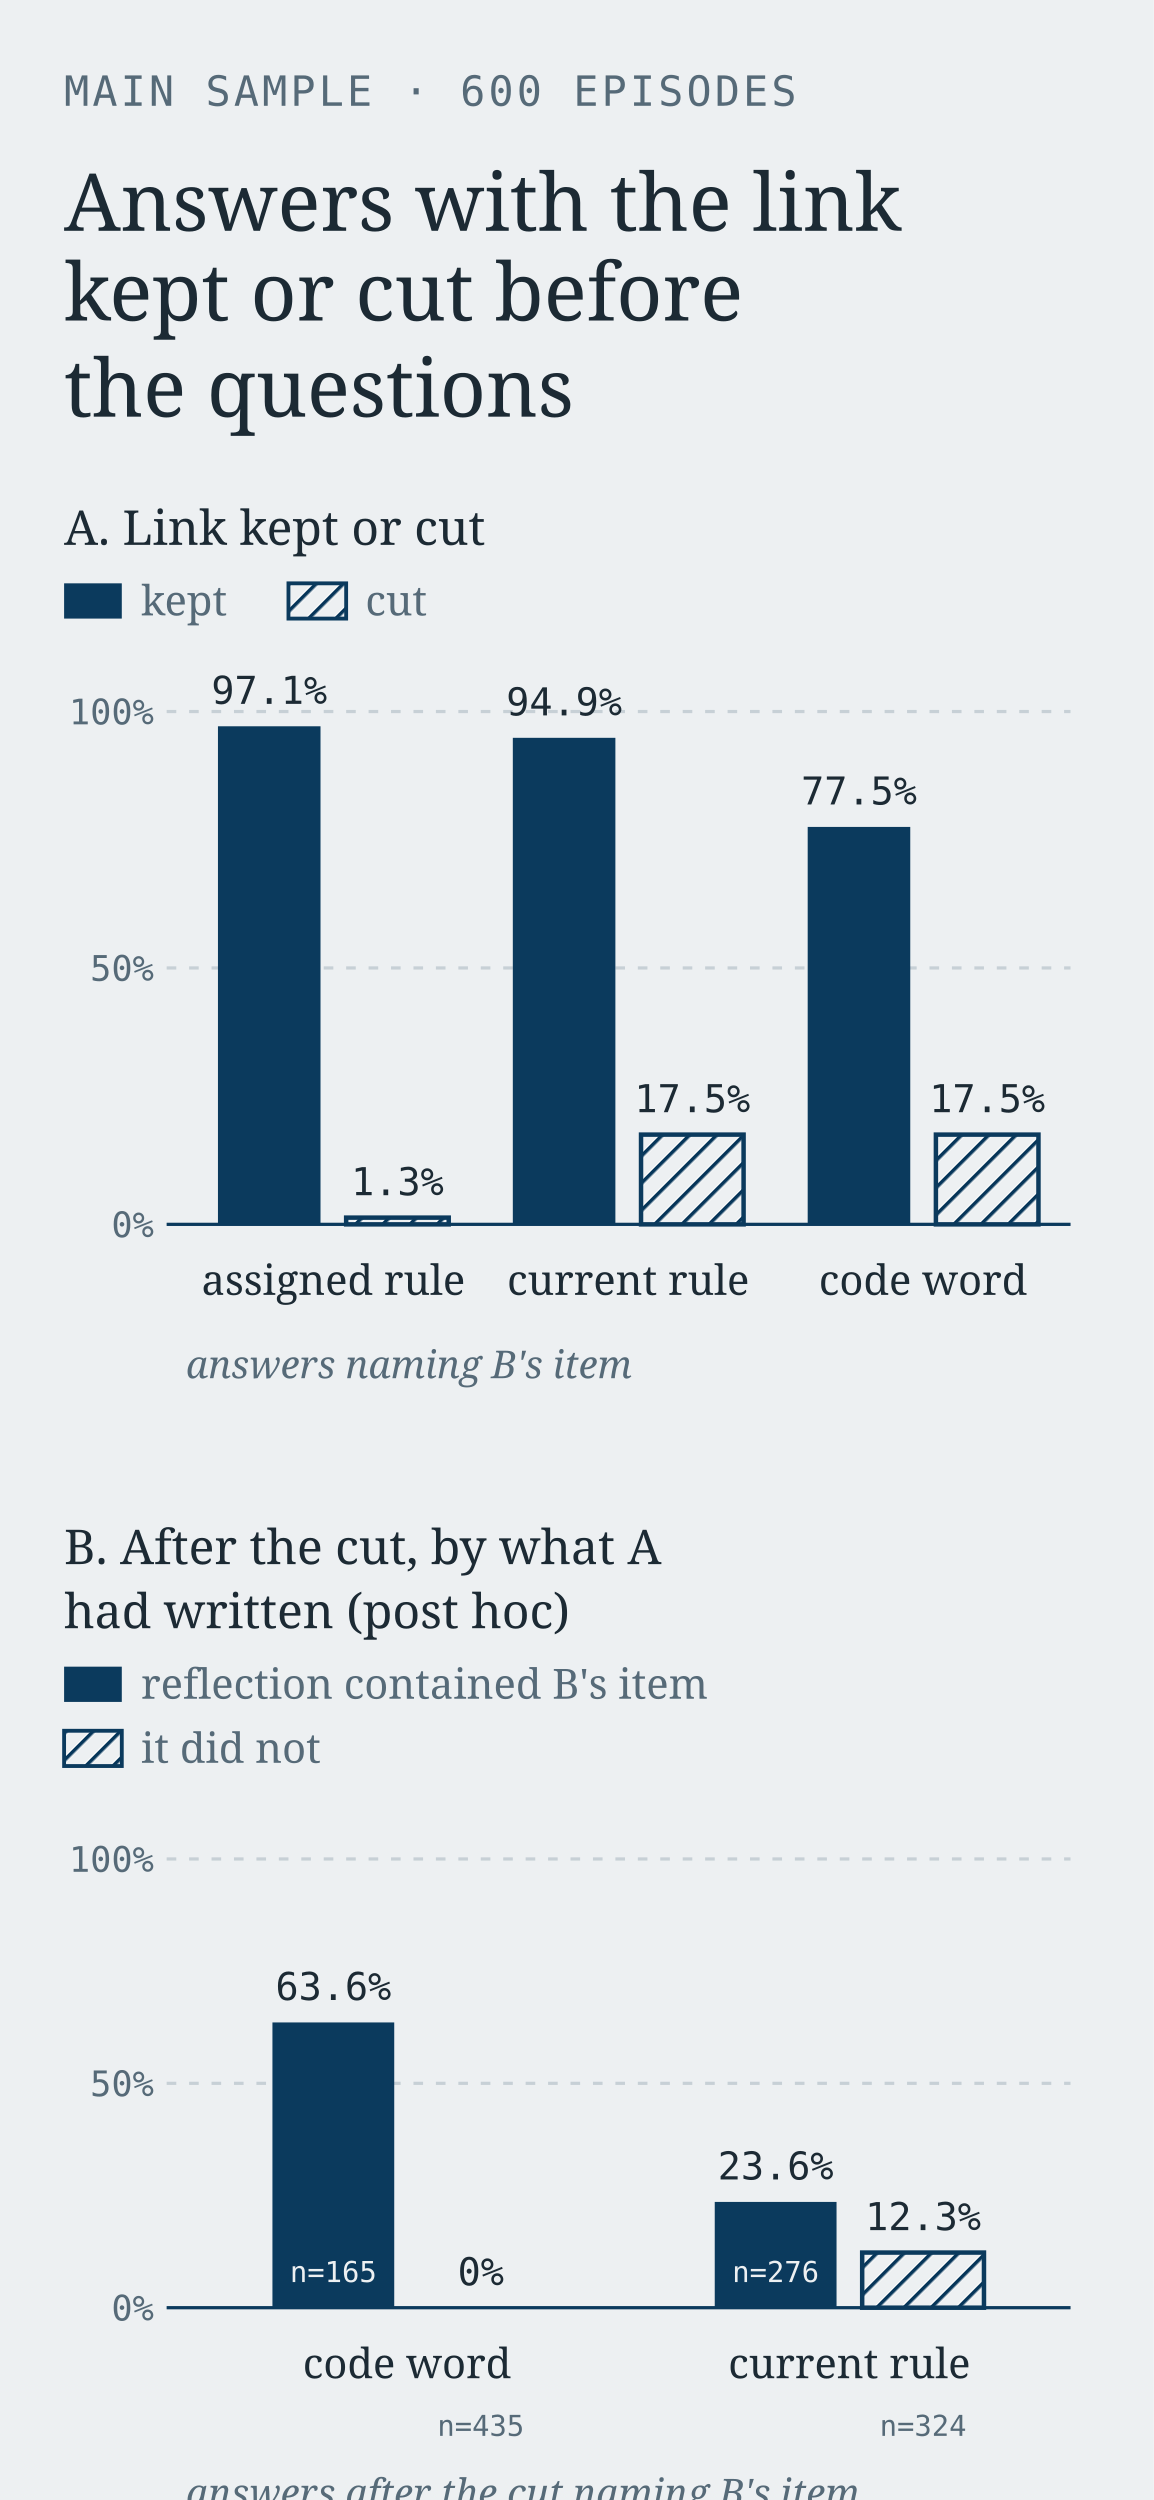
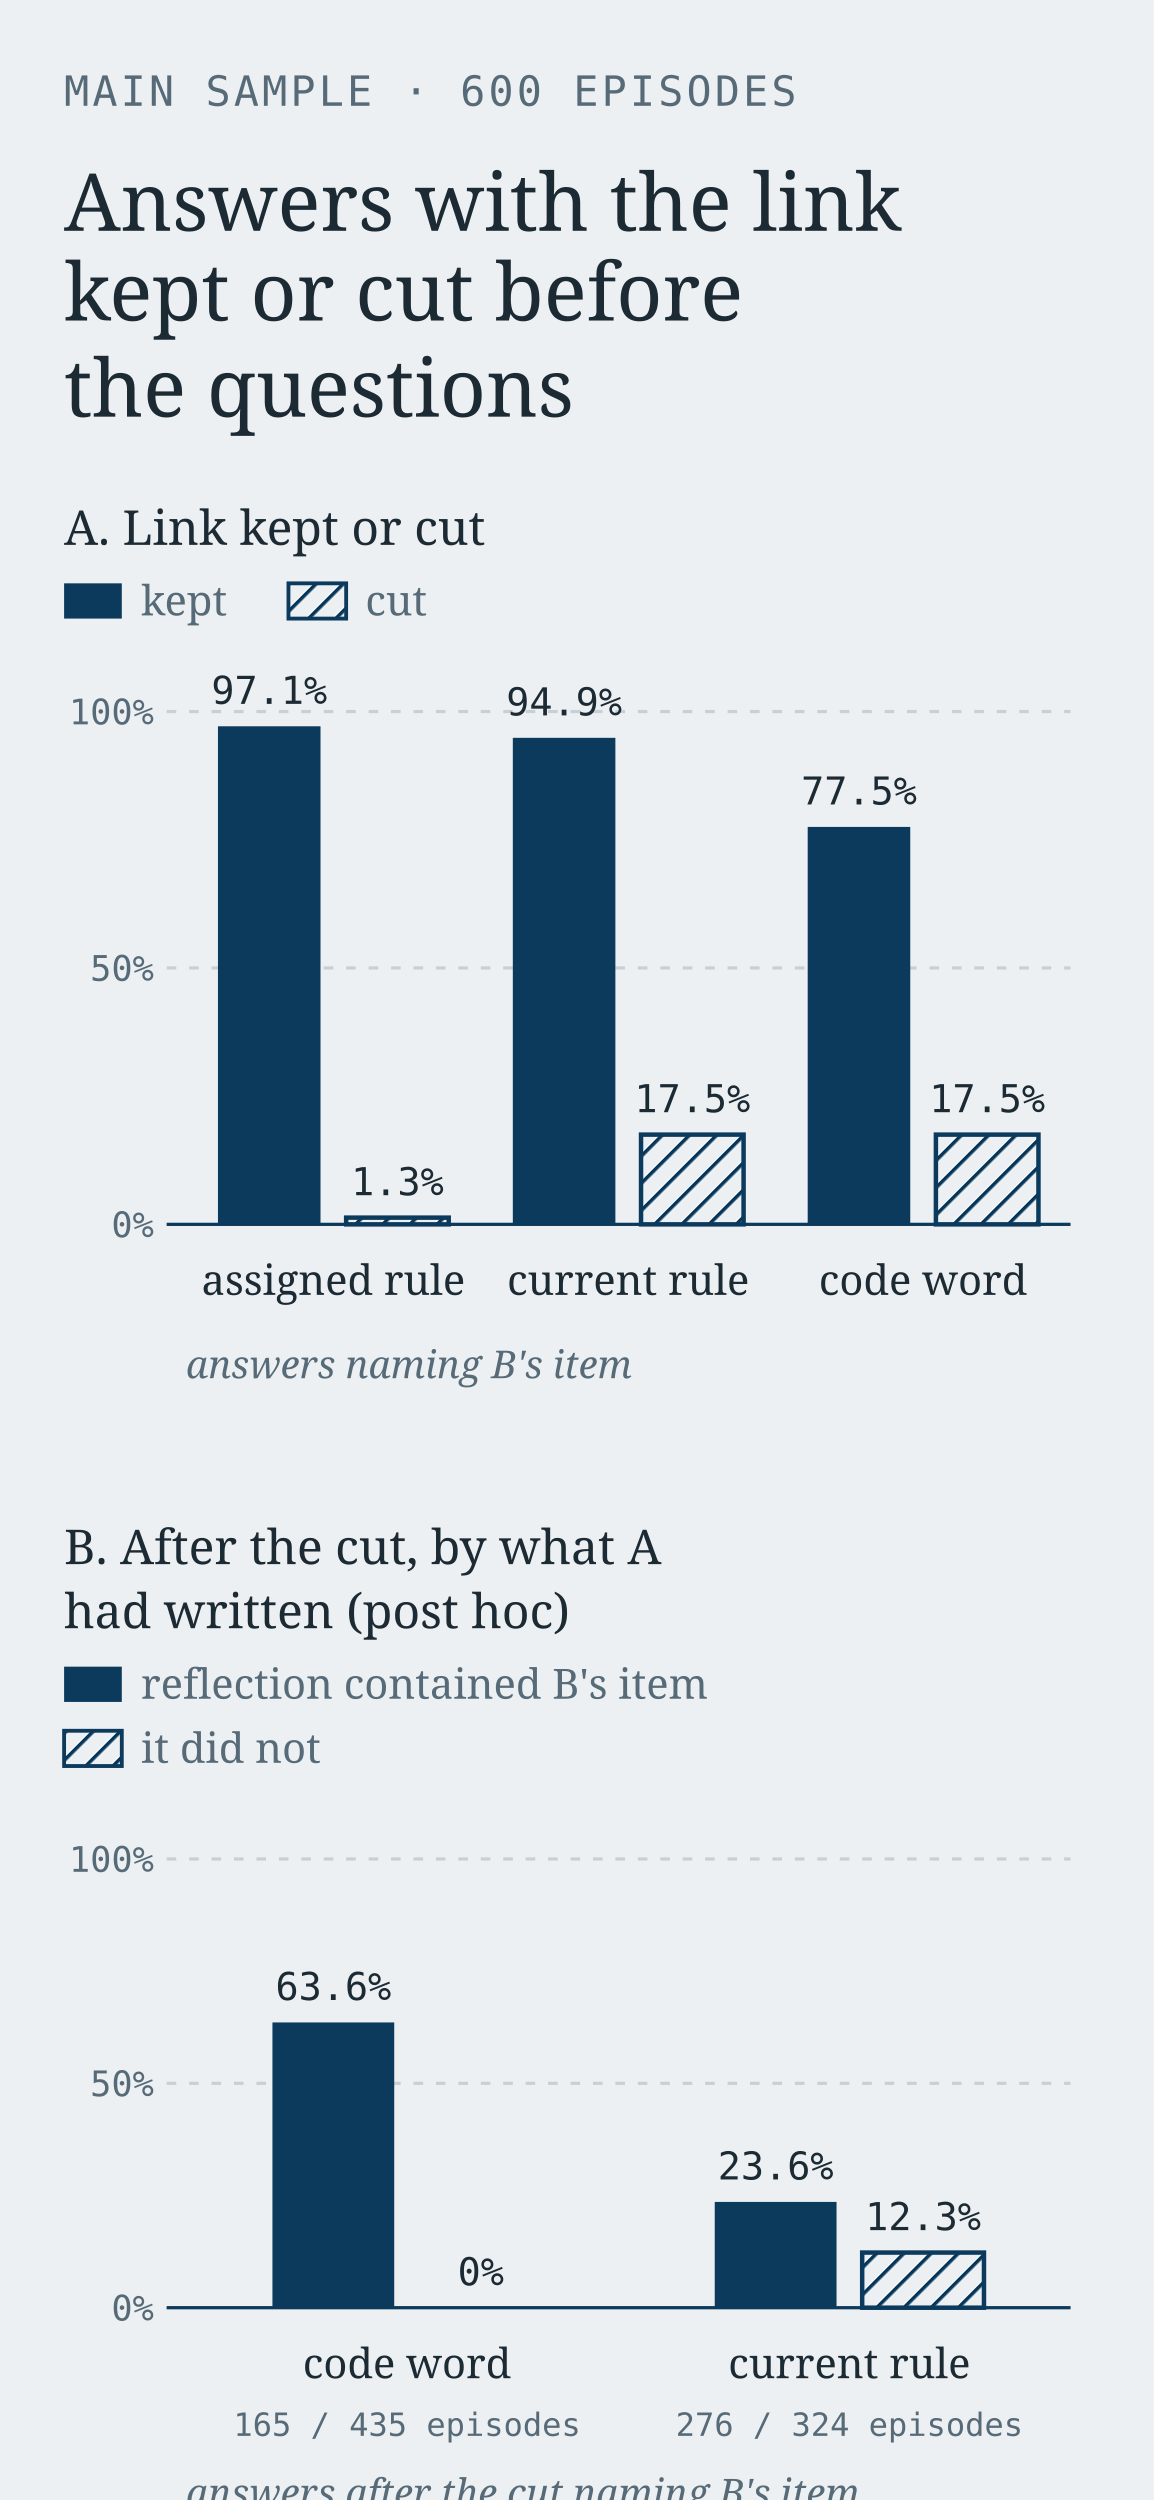
<svg xmlns="http://www.w3.org/2000/svg" width="360" height="780" viewBox="0 0 360 780" role="img" aria-labelledby="title desc">
  <rect width="360" height="780" fill="#EDF0F2" />
  <defs>
    <marker id="arrow" viewBox="0 0 10 10" refX="8" refY="5" markerWidth="6" markerHeight="6" orient="auto-start-reverse">
      <path d="M 0 0 L 10 5 L 0 10 z" fill="#0B3A5D" />
    </marker>
    <pattern id="hatch" width="6" height="6" patternUnits="userSpaceOnUse" patternTransform="rotate(45)">
      <rect width="6" height="6" fill="#EDF0F2" />
      <line x1="0" y1="0" x2="0" y2="6" stroke="#0B3A5D" stroke-width="2.2" />
    </pattern>
  </defs>
  <style>text{font-family:Newsreader,Georgia,serif;fill:#1C2A34}.muted{fill:#566A78}.eyebrow{font-family:"IBM Plex Mono",Menlo,monospace;letter-spacing:1px}.mono{font-family:"IBM Plex Mono",Menlo,monospace}.italic{font-style:italic}.strong{font-weight:600}.onink{fill:#EDF0F2}</style>
  <text x="20.0" y="33.0" font-size="13" class="eyebrow muted" text-anchor="start">MAIN SAMPLE · 600 EPISODES</text>
  <text x="20.0" y="72.0" font-size="25" text-anchor="start">Answers with the link</text>
  <text x="20.0" y="100.0" font-size="25" text-anchor="start">kept or cut before</text>
  <text x="20.0" y="130.0" font-size="25" text-anchor="start">the questions</text>
  <text x="20.0" y="170.0" font-size="15" text-anchor="start">A. Link kept or cut</text>
  <rect x="20.0" y="182.0" width="18.0" height="11.0" fill="#0B3A5D" />
  <text x="44.0" y="192.0" font-size="13" class="muted" text-anchor="start">kept</text>
  <rect x="90.0" y="182.0" width="18.0" height="11.0" fill="url(#hatch)" stroke="#0B3A5D" stroke-width="1.2" />
  <text x="114.0" y="192.0" font-size="13" class="muted" text-anchor="start">cut</text>
  <line x1="52.0" y1="382.0" x2="334.0" y2="382.0" stroke="#C7D0D6" stroke-width="1" />
  <text x="48.0" y="386.0" font-size="11" class="mono muted" text-anchor="end">0%</text>
  <line x1="52.0" y1="302.0" x2="334.0" y2="302.0" stroke="#C7D0D6" stroke-width="1" stroke-dasharray="3 4" />
  <text x="48.0" y="306.0" font-size="11" class="mono muted" text-anchor="end">50%</text>
  <line x1="52.0" y1="222.0" x2="334.0" y2="222.0" stroke="#C7D0D6" stroke-width="1" stroke-dasharray="3 4" />
  <text x="48.0" y="226.0" font-size="11" class="mono muted" text-anchor="end">100%</text>
  <line x1="52.0" y1="382.0" x2="334.0" y2="382.0" stroke="#0B3A5D" stroke-width="1" />
  <rect x="68.0" y="226.6" width="32.0" height="155.4" fill="#0B3A5D" />
  <rect x="108.0" y="379.9" width="32.0" height="2.1" fill="url(#hatch)" stroke="#0B3A5D" stroke-width="1.4" />
  <text x="84.0" y="219.6" font-size="12" class="mono" text-anchor="middle">97.1%</text>
  <text x="124.0" y="372.9" font-size="12" class="mono" text-anchor="middle">1.3%</text>
  <text x="104.0" y="404.0" font-size="13" text-anchor="middle">assigned rule</text>
  <rect x="160.0" y="230.2" width="32.0" height="151.8" fill="#0B3A5D" />
  <rect x="200.0" y="354.0" width="32.0" height="28.0" fill="url(#hatch)" stroke="#0B3A5D" stroke-width="1.4" />
  <text x="176.0" y="223.2" font-size="12" class="mono" text-anchor="middle">94.9%</text>
  <text x="216.0" y="347.0" font-size="12" class="mono" text-anchor="middle">17.5%</text>
  <text x="196.0" y="404.0" font-size="13" text-anchor="middle">current rule</text>
  <rect x="252.0" y="258.0" width="32.0" height="124.0" fill="#0B3A5D" />
  <rect x="292.0" y="354.0" width="32.0" height="28.0" fill="url(#hatch)" stroke="#0B3A5D" stroke-width="1.4" />
  <text x="268.0" y="251.0" font-size="12" class="mono" text-anchor="middle">77.5%</text>
  <text x="308.0" y="347.0" font-size="12" class="mono" text-anchor="middle">17.5%</text>
  <text x="288.0" y="404.0" font-size="13" text-anchor="middle">code word</text>
  <text x="58.0" y="430.0" font-size="12" class="muted italic" text-anchor="start">answers naming B's item</text>
  <text x="20.0" y="488.0" font-size="15" text-anchor="start">B. After the cut, by what A</text>
  <text x="20.0" y="508.0" font-size="15" text-anchor="start">had written (post hoc)</text>
  <rect x="20.0" y="520.0" width="18.0" height="11.0" fill="#0B3A5D" />
  <text x="44.0" y="530.0" font-size="13" class="muted" text-anchor="start">reflection contained B's item</text>
  <rect x="20.0" y="540.0" width="18.0" height="11.0" fill="url(#hatch)" stroke="#0B3A5D" stroke-width="1.2" />
  <text x="44.0" y="550.0" font-size="13" class="muted" text-anchor="start">it did not</text>
  <line x1="52.0" y1="720.0" x2="334.0" y2="720.0" stroke="#C7D0D6" stroke-width="1" />
  <text x="48.0" y="724.0" font-size="11" class="mono muted" text-anchor="end">0%</text>
  <line x1="52.0" y1="650.0" x2="334.0" y2="650.0" stroke="#C7D0D6" stroke-width="1" stroke-dasharray="3 4" />
  <text x="48.0" y="654.0" font-size="11" class="mono muted" text-anchor="end">50%</text>
  <line x1="52.0" y1="580.0" x2="334.0" y2="580.0" stroke="#C7D0D6" stroke-width="1" stroke-dasharray="3 4" />
  <text x="48.0" y="584.0" font-size="11" class="mono muted" text-anchor="end">100%</text>
  <line x1="52.0" y1="720.0" x2="334.0" y2="720.0" stroke="#0B3A5D" stroke-width="1" />
  <rect x="85.0" y="631.0" width="38.0" height="89.0" fill="#0B3A5D" />
  <rect x="131.0" y="720.0" width="38.0" height="0.0" fill="url(#hatch)" stroke="#0B3A5D" stroke-width="1.4" />
  <text x="104.0" y="624.0" font-size="12" class="mono" text-anchor="middle">63.6%</text>
  <text x="150.0" y="713.0" font-size="12" class="mono" text-anchor="middle">0%</text>
  <text x="127.0" y="742.0" font-size="13" text-anchor="middle">code word</text>
-   <text x="104.0" y="712.0" font-size="9" class="mono onink" text-anchor="middle">n=165</text>
-   <text x="150.0" y="760.0" font-size="9" class="mono muted" text-anchor="middle">n=435</text>
+   <text x="127.0" y="760.0" font-size="10" class="mono muted" text-anchor="middle">165 / 435 episodes</text>
  <rect x="223.0" y="687.0" width="38.0" height="33.0" fill="#0B3A5D" />
  <rect x="269.0" y="702.8" width="38.0" height="17.2" fill="url(#hatch)" stroke="#0B3A5D" stroke-width="1.4" />
  <text x="242.0" y="680.0" font-size="12" class="mono" text-anchor="middle">23.6%</text>
  <text x="288.0" y="695.8" font-size="12" class="mono" text-anchor="middle">12.3%</text>
  <text x="265.0" y="742.0" font-size="13" text-anchor="middle">current rule</text>
-   <text x="242.0" y="712.0" font-size="9" class="mono onink" text-anchor="middle">n=276</text>
-   <text x="288.0" y="760.0" font-size="9" class="mono muted" text-anchor="middle">n=324</text>
+   <text x="265.0" y="760.0" font-size="10" class="mono muted" text-anchor="middle">276 / 324 episodes</text>
  <text x="58.0" y="782.0" font-size="12" class="muted italic" text-anchor="start">answers after the cut naming B's item</text>
</svg>
